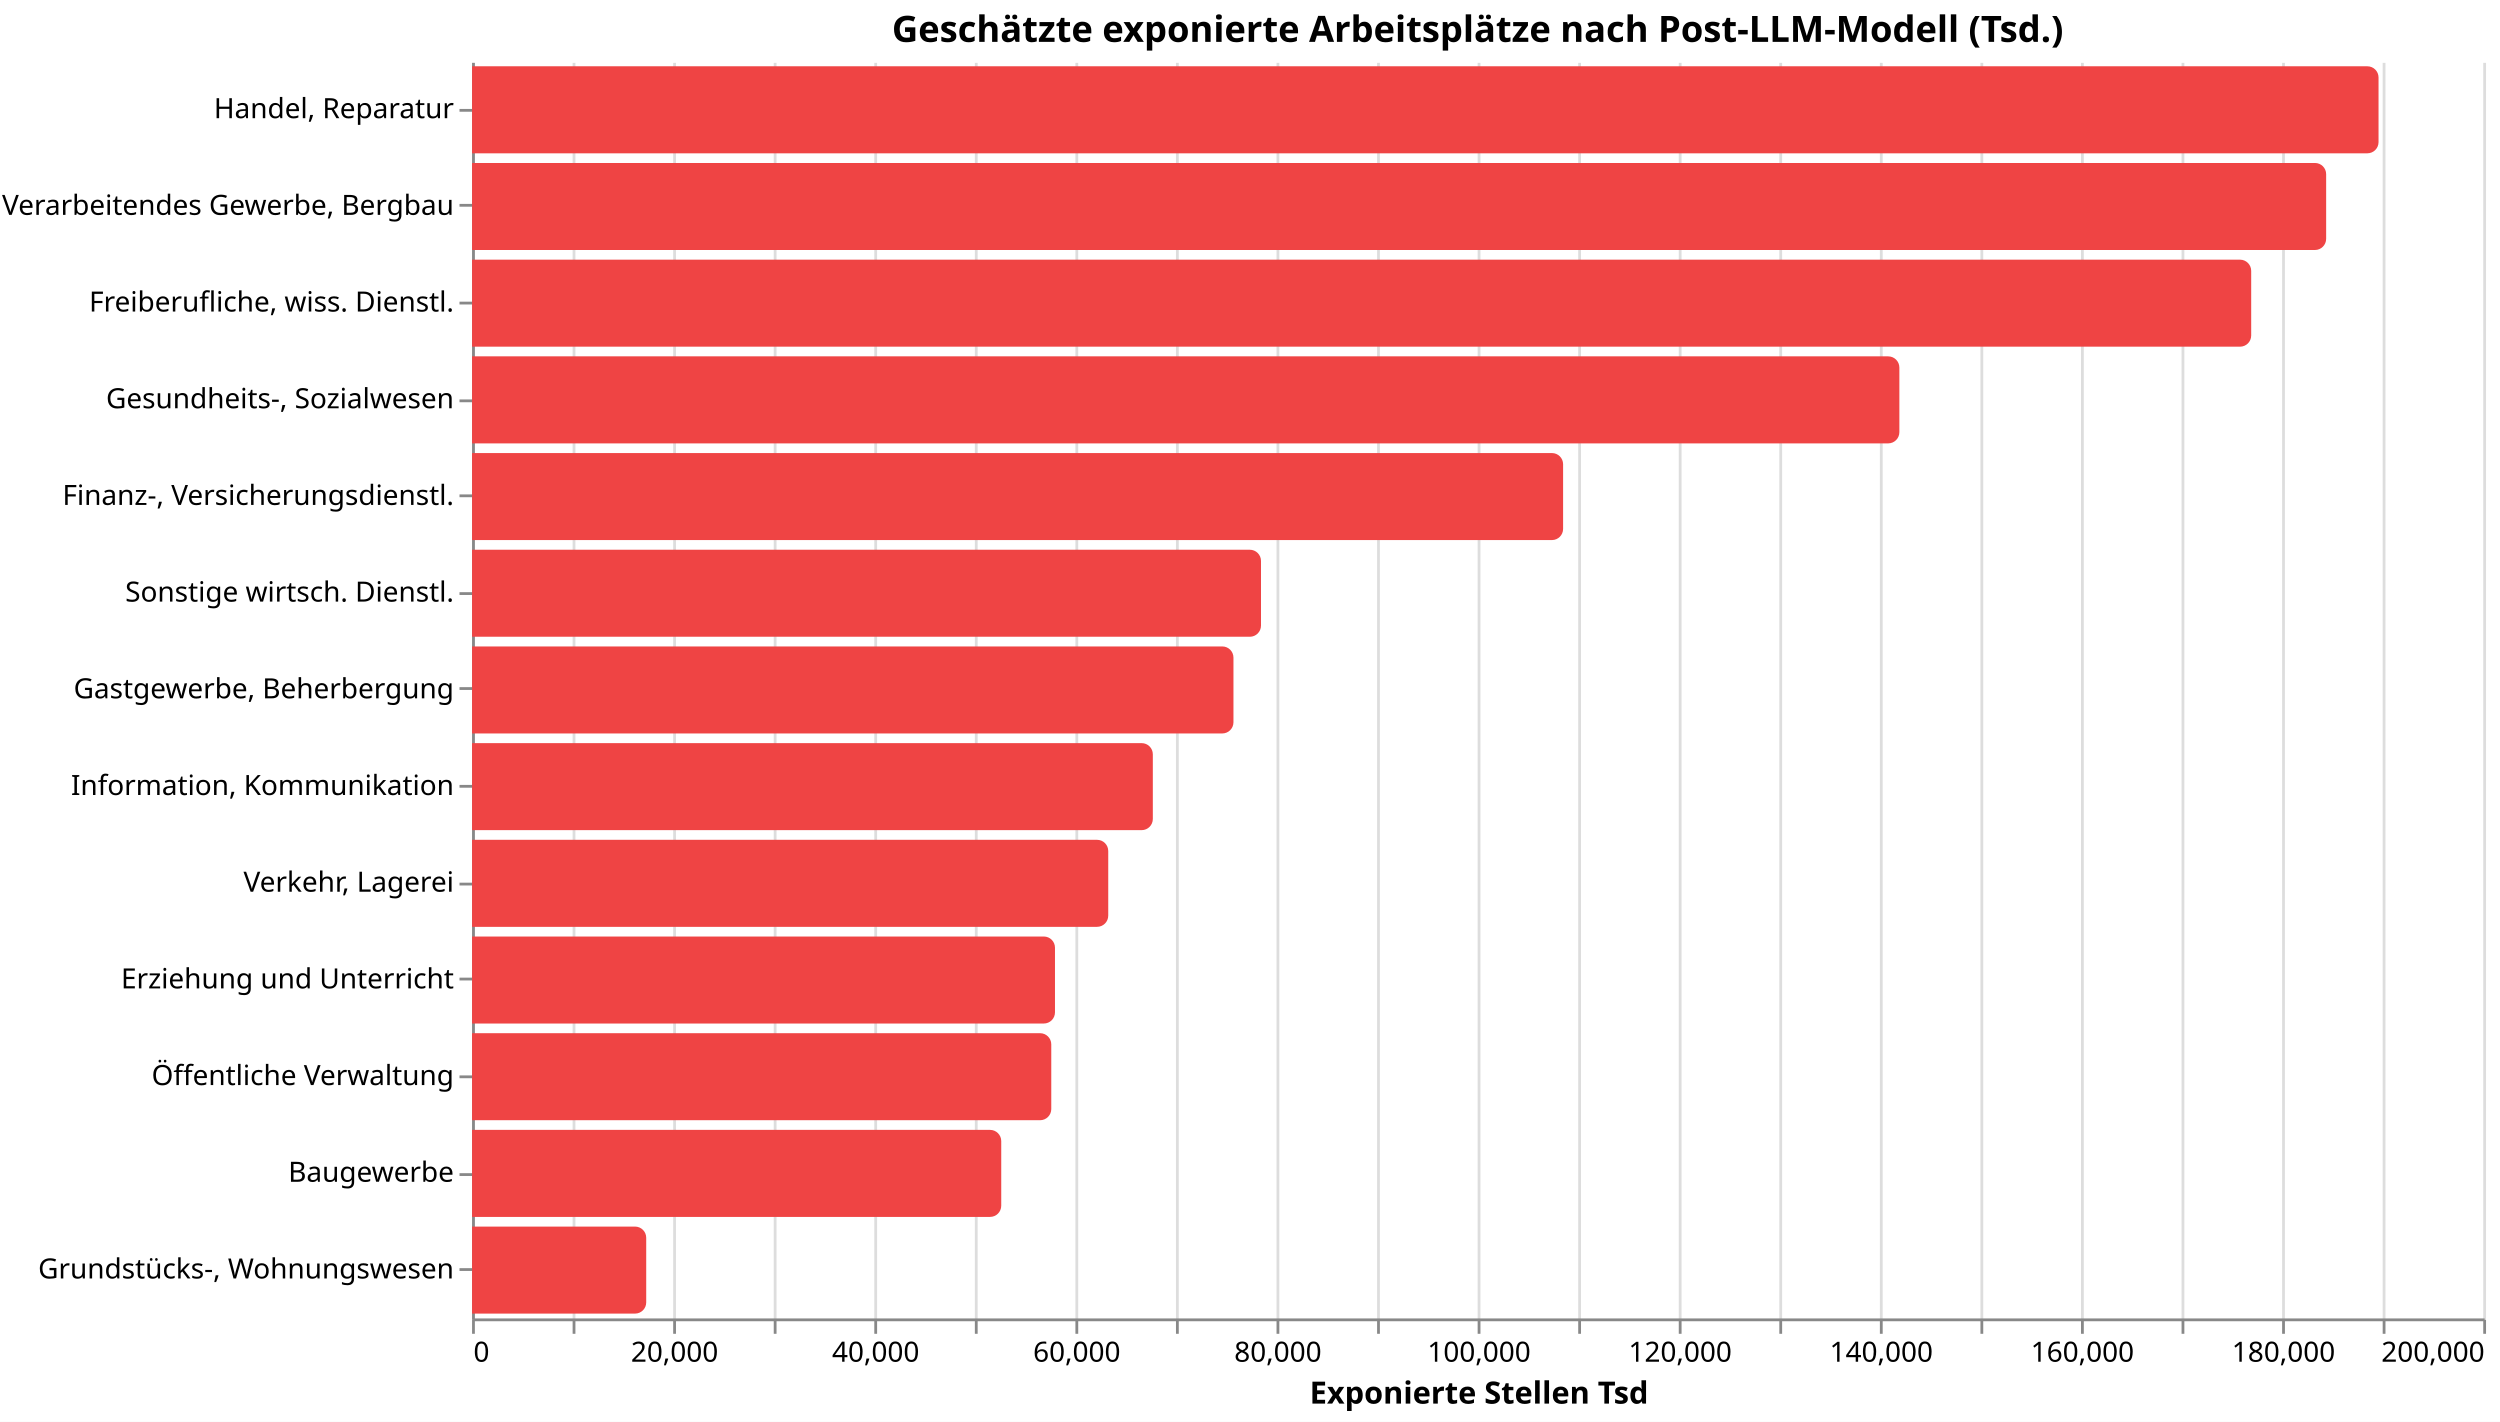
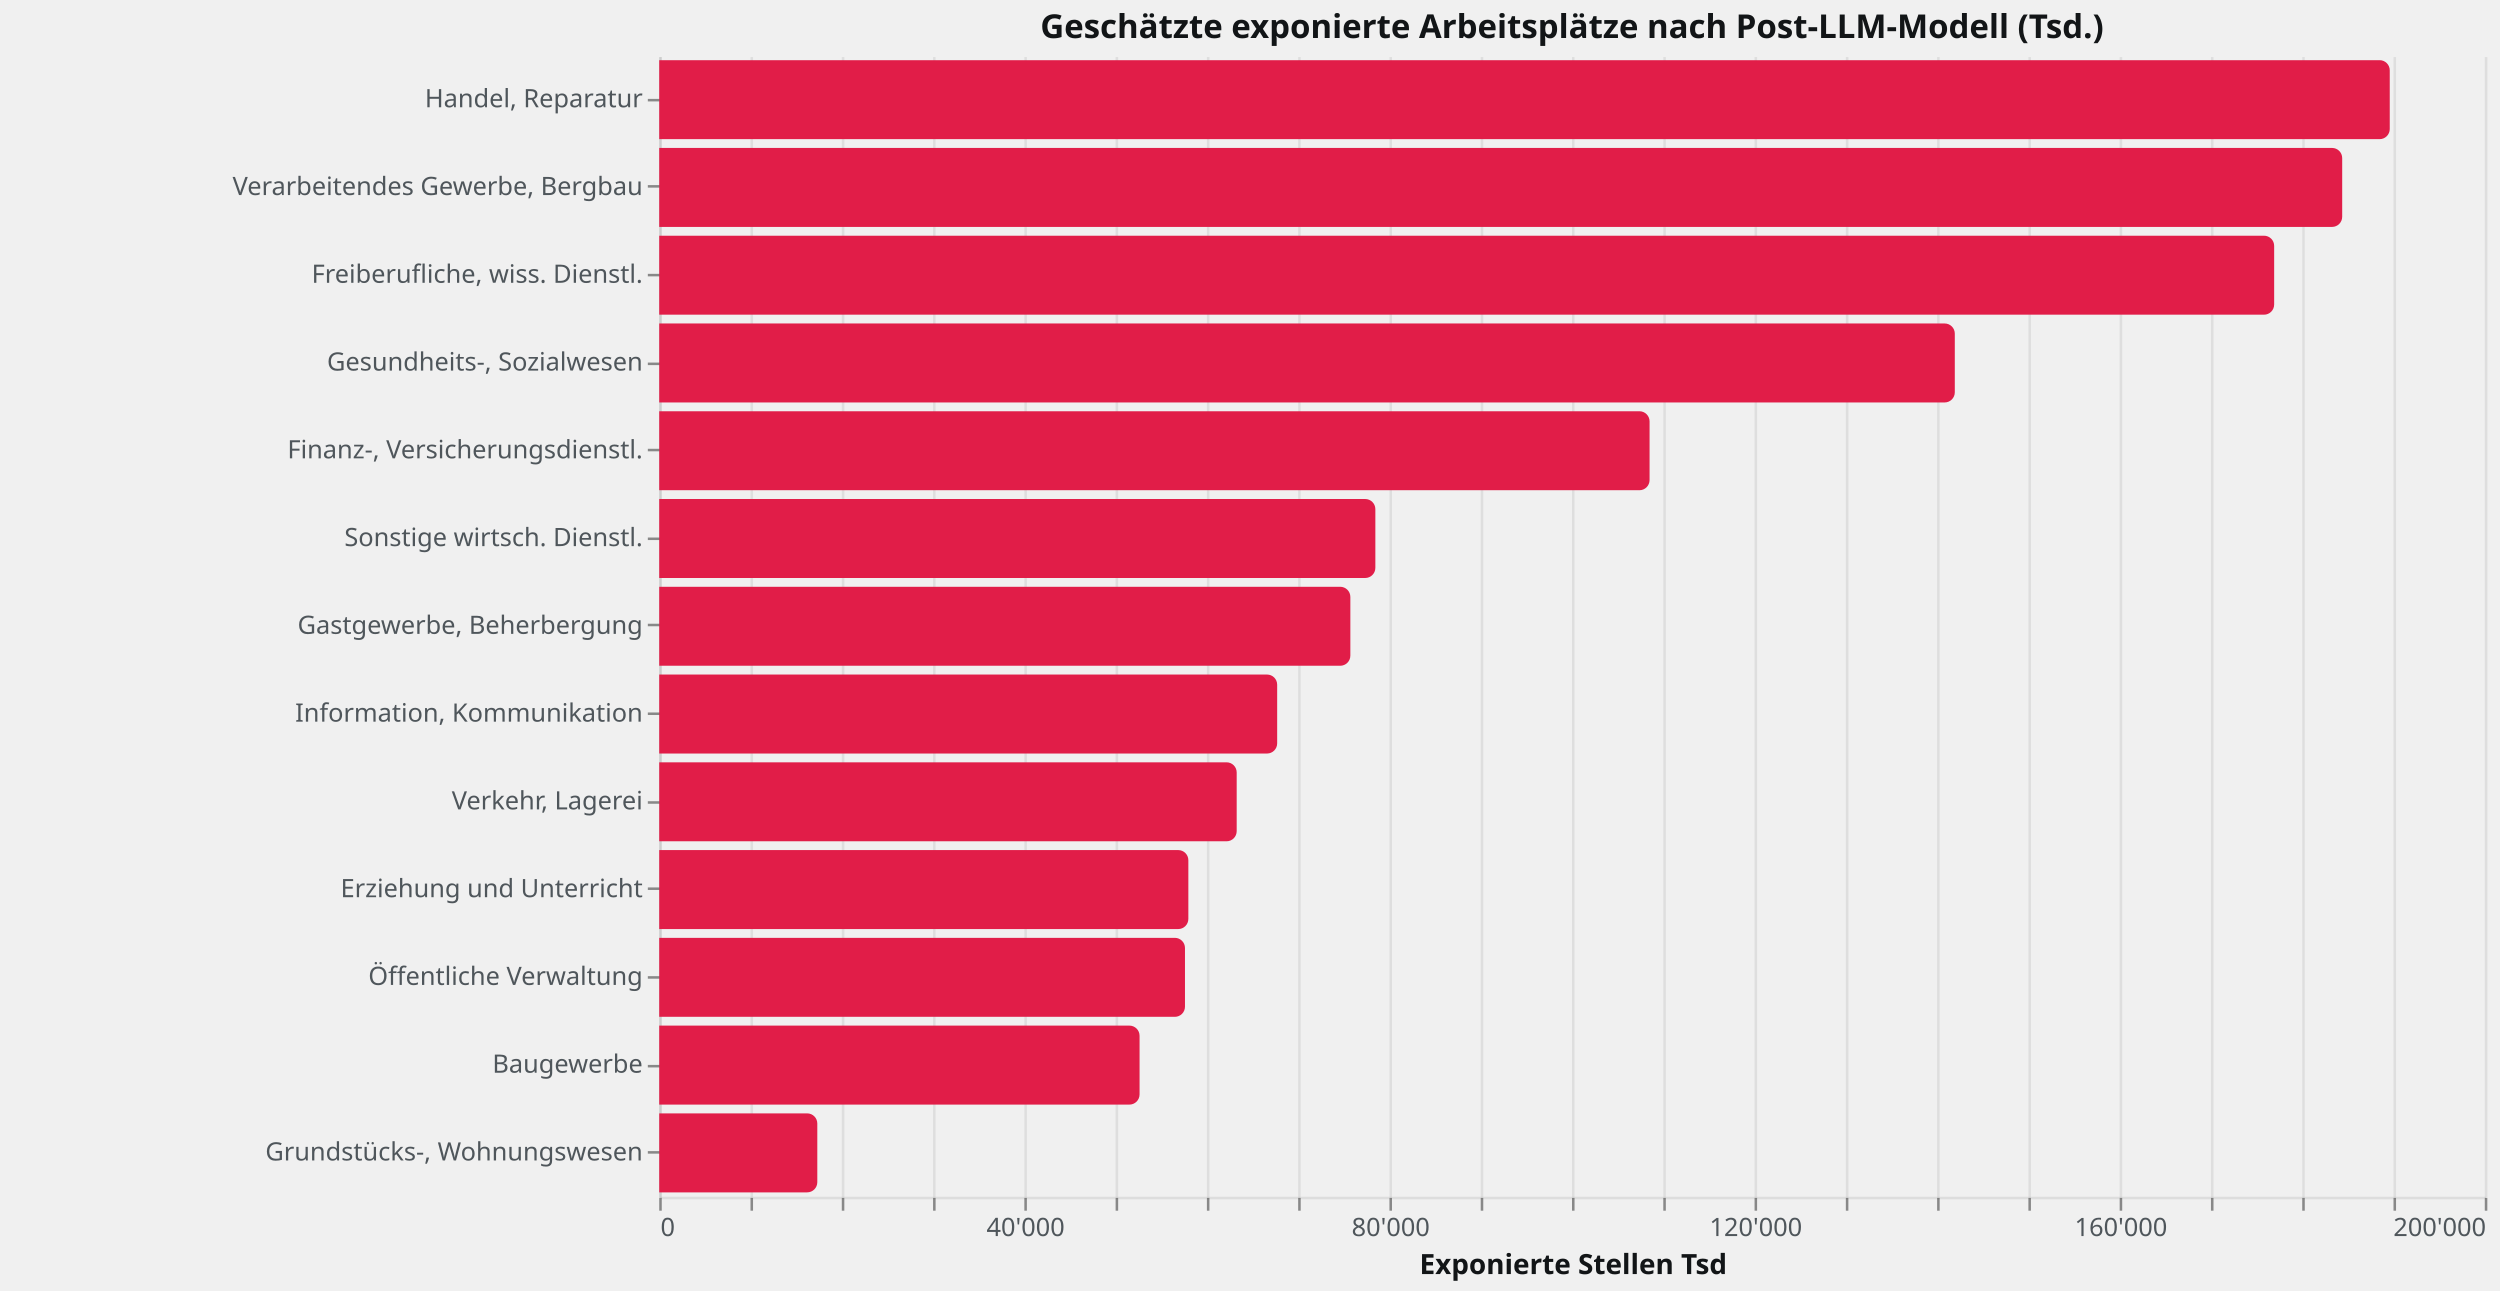
- <svg xmlns="http://www.w3.org/2000/svg" version="1.1" class="marks" width="895" height="509" viewBox="0 0 895 509">
-   <rect width="895" height="509" fill="white" />
-   <g fill="none" stroke-miterlimit="10" transform="translate(169,22)">
+ <svg xmlns="http://www.w3.org/2000/svg" version="1.1" class="marks" width="986" height="509" viewBox="0 0 986 509">
+   <g fill="none" stroke-miterlimit="10" transform="translate(260,22)">
    <g class="mark-group role-frame root" role="graphics-object" aria-roledescription="group mark container">
      <g transform="translate(0,0)">
        <path class="background" aria-hidden="true" d="M0.5,0.5h720v450h-720Z" />
        <g>
          <g class="mark-group role-axis" aria-hidden="true">
            <g transform="translate(0.5,450.5)">
              <path class="background" aria-hidden="true" d="M0,0h0v0h0Z" pointer-events="none" />
              <g>
                <g class="mark-rule role-axis-grid" pointer-events="none">
-                   <line transform="translate(0,0)" x2="0" y2="-450" stroke="#ddd" stroke-width="1" opacity="1" />
-                   <line transform="translate(36,0)" x2="0" y2="-450" stroke="#ddd" stroke-width="1" opacity="1" />
-                   <line transform="translate(72,0)" x2="0" y2="-450" stroke="#ddd" stroke-width="1" opacity="1" />
-                   <line transform="translate(108,0)" x2="0" y2="-450" stroke="#ddd" stroke-width="1" opacity="1" />
-                   <line transform="translate(144,0)" x2="0" y2="-450" stroke="#ddd" stroke-width="1" opacity="1" />
-                   <line transform="translate(180,0)" x2="0" y2="-450" stroke="#ddd" stroke-width="1" opacity="1" />
-                   <line transform="translate(216,0)" x2="0" y2="-450" stroke="#ddd" stroke-width="1" opacity="1" />
-                   <line transform="translate(252,0)" x2="0" y2="-450" stroke="#ddd" stroke-width="1" opacity="1" />
-                   <line transform="translate(288,0)" x2="0" y2="-450" stroke="#ddd" stroke-width="1" opacity="1" />
-                   <line transform="translate(324,0)" x2="0" y2="-450" stroke="#ddd" stroke-width="1" opacity="1" />
-                   <line transform="translate(360,0)" x2="0" y2="-450" stroke="#ddd" stroke-width="1" opacity="1" />
-                   <line transform="translate(396,0)" x2="0" y2="-450" stroke="#ddd" stroke-width="1" opacity="1" />
-                   <line transform="translate(432,0)" x2="0" y2="-450" stroke="#ddd" stroke-width="1" opacity="1" />
-                   <line transform="translate(468,0)" x2="0" y2="-450" stroke="#ddd" stroke-width="1" opacity="1" />
-                   <line transform="translate(504,0)" x2="0" y2="-450" stroke="#ddd" stroke-width="1" opacity="1" />
-                   <line transform="translate(540,0)" x2="0" y2="-450" stroke="#ddd" stroke-width="1" opacity="1" />
-                   <line transform="translate(576,0)" x2="0" y2="-450" stroke="#ddd" stroke-width="1" opacity="1" />
-                   <line transform="translate(612,0)" x2="0" y2="-450" stroke="#ddd" stroke-width="1" opacity="1" />
-                   <line transform="translate(648,0)" x2="0" y2="-450" stroke="#ddd" stroke-width="1" opacity="1" />
-                   <line transform="translate(684,0)" x2="0" y2="-450" stroke="#ddd" stroke-width="1" opacity="1" />
-                   <line transform="translate(720,0)" x2="0" y2="-450" stroke="#ddd" stroke-width="1" opacity="1" />
+                   <line transform="translate(0,0)" x2="0" y2="-450" stroke="rgba(18,21,23,0.08)" stroke-width="1" opacity="1" />
+                   <line transform="translate(36,0)" x2="0" y2="-450" stroke="rgba(18,21,23,0.08)" stroke-width="1" opacity="1" />
+                   <line transform="translate(72,0)" x2="0" y2="-450" stroke="rgba(18,21,23,0.08)" stroke-width="1" opacity="1" />
+                   <line transform="translate(108,0)" x2="0" y2="-450" stroke="rgba(18,21,23,0.08)" stroke-width="1" opacity="1" />
+                   <line transform="translate(144,0)" x2="0" y2="-450" stroke="rgba(18,21,23,0.08)" stroke-width="1" opacity="1" />
+                   <line transform="translate(180,0)" x2="0" y2="-450" stroke="rgba(18,21,23,0.08)" stroke-width="1" opacity="1" />
+                   <line transform="translate(216,0)" x2="0" y2="-450" stroke="rgba(18,21,23,0.08)" stroke-width="1" opacity="1" />
+                   <line transform="translate(252,0)" x2="0" y2="-450" stroke="rgba(18,21,23,0.08)" stroke-width="1" opacity="1" />
+                   <line transform="translate(288,0)" x2="0" y2="-450" stroke="rgba(18,21,23,0.08)" stroke-width="1" opacity="1" />
+                   <line transform="translate(324,0)" x2="0" y2="-450" stroke="rgba(18,21,23,0.08)" stroke-width="1" opacity="1" />
+                   <line transform="translate(360,0)" x2="0" y2="-450" stroke="rgba(18,21,23,0.08)" stroke-width="1" opacity="1" />
+                   <line transform="translate(396,0)" x2="0" y2="-450" stroke="rgba(18,21,23,0.08)" stroke-width="1" opacity="1" />
+                   <line transform="translate(432,0)" x2="0" y2="-450" stroke="rgba(18,21,23,0.08)" stroke-width="1" opacity="1" />
+                   <line transform="translate(468,0)" x2="0" y2="-450" stroke="rgba(18,21,23,0.08)" stroke-width="1" opacity="1" />
+                   <line transform="translate(504,0)" x2="0" y2="-450" stroke="rgba(18,21,23,0.08)" stroke-width="1" opacity="1" />
+                   <line transform="translate(540,0)" x2="0" y2="-450" stroke="rgba(18,21,23,0.08)" stroke-width="1" opacity="1" />
+                   <line transform="translate(576,0)" x2="0" y2="-450" stroke="rgba(18,21,23,0.08)" stroke-width="1" opacity="1" />
+                   <line transform="translate(612,0)" x2="0" y2="-450" stroke="rgba(18,21,23,0.08)" stroke-width="1" opacity="1" />
+                   <line transform="translate(648,0)" x2="0" y2="-450" stroke="rgba(18,21,23,0.08)" stroke-width="1" opacity="1" />
+                   <line transform="translate(684,0)" x2="0" y2="-450" stroke="rgba(18,21,23,0.08)" stroke-width="1" opacity="1" />
+                   <line transform="translate(720,0)" x2="0" y2="-450" stroke="rgba(18,21,23,0.08)" stroke-width="1" opacity="1" />
                </g>
              </g>
              <path class="foreground" aria-hidden="true" d="" pointer-events="none" display="none" />
            </g>
          </g>
-           <g class="mark-group role-axis" role="graphics-symbol" aria-roledescription="axis" aria-label="X-axis titled 'Exponierte Stellen Tsd' for a linear scale with values from 0 to 200,000">
+           <g class="mark-group role-axis" role="graphics-symbol" aria-roledescription="axis" aria-label="X-axis titled 'Exponierte Stellen Tsd' for a linear scale with values from 0 to 200'000">
            <g transform="translate(0.5,450.5)">
              <path class="background" aria-hidden="true" d="M0,0h0v0h0Z" pointer-events="none" />
              <g>
                <g class="mark-rule role-axis-tick" pointer-events="none">
                  <line transform="translate(0,0)" x2="0" y2="5" stroke="#888" stroke-width="1" opacity="1" />
                  <line transform="translate(36,0)" x2="0" y2="5" stroke="#888" stroke-width="1" opacity="1" />
                  <line transform="translate(72,0)" x2="0" y2="5" stroke="#888" stroke-width="1" opacity="1" />
                  <line transform="translate(108,0)" x2="0" y2="5" stroke="#888" stroke-width="1" opacity="1" />
                  <line transform="translate(144,0)" x2="0" y2="5" stroke="#888" stroke-width="1" opacity="1" />
                  <line transform="translate(180,0)" x2="0" y2="5" stroke="#888" stroke-width="1" opacity="1" />
                  <line transform="translate(216,0)" x2="0" y2="5" stroke="#888" stroke-width="1" opacity="1" />
                  <line transform="translate(252,0)" x2="0" y2="5" stroke="#888" stroke-width="1" opacity="1" />
                  <line transform="translate(288,0)" x2="0" y2="5" stroke="#888" stroke-width="1" opacity="1" />
                  <line transform="translate(324,0)" x2="0" y2="5" stroke="#888" stroke-width="1" opacity="1" />
                  <line transform="translate(360,0)" x2="0" y2="5" stroke="#888" stroke-width="1" opacity="1" />
                  <line transform="translate(396,0)" x2="0" y2="5" stroke="#888" stroke-width="1" opacity="1" />
                  <line transform="translate(432,0)" x2="0" y2="5" stroke="#888" stroke-width="1" opacity="1" />
                  <line transform="translate(468,0)" x2="0" y2="5" stroke="#888" stroke-width="1" opacity="1" />
                  <line transform="translate(504,0)" x2="0" y2="5" stroke="#888" stroke-width="1" opacity="1" />
                  <line transform="translate(540,0)" x2="0" y2="5" stroke="#888" stroke-width="1" opacity="1" />
                  <line transform="translate(576,0)" x2="0" y2="5" stroke="#888" stroke-width="1" opacity="1" />
                  <line transform="translate(612,0)" x2="0" y2="5" stroke="#888" stroke-width="1" opacity="1" />
                  <line transform="translate(648,0)" x2="0" y2="5" stroke="#888" stroke-width="1" opacity="1" />
                  <line transform="translate(684,0)" x2="0" y2="5" stroke="#888" stroke-width="1" opacity="1" />
                  <line transform="translate(720,0)" x2="0" y2="5" stroke="#888" stroke-width="1" opacity="1" />
                </g>
                <g class="mark-text role-axis-label" pointer-events="none">
-                   <text text-anchor="start" transform="translate(0,15)" font-family="Switzer, system-ui, sans-serif" font-size="10px" fill="#000" opacity="1">0</text>
-                   <text text-anchor="middle" transform="translate(36,15)" font-family="Switzer, system-ui, sans-serif" font-size="10px" fill="#000" opacity="0">10,000</text>
-                   <text text-anchor="middle" transform="translate(72,15)" font-family="Switzer, system-ui, sans-serif" font-size="10px" fill="#000" opacity="1">20,000</text>
-                   <text text-anchor="middle" transform="translate(108,15)" font-family="Switzer, system-ui, sans-serif" font-size="10px" fill="#000" opacity="0">30,000</text>
-                   <text text-anchor="middle" transform="translate(144,15)" font-family="Switzer, system-ui, sans-serif" font-size="10px" fill="#000" opacity="1">40,000</text>
-                   <text text-anchor="middle" transform="translate(180,15)" font-family="Switzer, system-ui, sans-serif" font-size="10px" fill="#000" opacity="0">50,000</text>
-                   <text text-anchor="middle" transform="translate(216,15)" font-family="Switzer, system-ui, sans-serif" font-size="10px" fill="#000" opacity="1">60,000</text>
-                   <text text-anchor="middle" transform="translate(252,15)" font-family="Switzer, system-ui, sans-serif" font-size="10px" fill="#000" opacity="0">70,000</text>
-                   <text text-anchor="middle" transform="translate(288,15)" font-family="Switzer, system-ui, sans-serif" font-size="10px" fill="#000" opacity="1">80,000</text>
-                   <text text-anchor="middle" transform="translate(324,15)" font-family="Switzer, system-ui, sans-serif" font-size="10px" fill="#000" opacity="0">90,000</text>
-                   <text text-anchor="middle" transform="translate(360,15)" font-family="Switzer, system-ui, sans-serif" font-size="10px" fill="#000" opacity="1">100,000</text>
-                   <text text-anchor="middle" transform="translate(396,15)" font-family="Switzer, system-ui, sans-serif" font-size="10px" fill="#000" opacity="0">110,000</text>
-                   <text text-anchor="middle" transform="translate(432,15)" font-family="Switzer, system-ui, sans-serif" font-size="10px" fill="#000" opacity="1">120,000</text>
-                   <text text-anchor="middle" transform="translate(468,15)" font-family="Switzer, system-ui, sans-serif" font-size="10px" fill="#000" opacity="0">130,000</text>
-                   <text text-anchor="middle" transform="translate(504,15)" font-family="Switzer, system-ui, sans-serif" font-size="10px" fill="#000" opacity="1">140,000</text>
-                   <text text-anchor="middle" transform="translate(540,15)" font-family="Switzer, system-ui, sans-serif" font-size="10px" fill="#000" opacity="0">150,000</text>
-                   <text text-anchor="middle" transform="translate(576,15)" font-family="Switzer, system-ui, sans-serif" font-size="10px" fill="#000" opacity="1">160,000</text>
-                   <text text-anchor="middle" transform="translate(612,15)" font-family="Switzer, system-ui, sans-serif" font-size="10px" fill="#000" opacity="0">170,000</text>
-                   <text text-anchor="middle" transform="translate(648,15)" font-family="Switzer, system-ui, sans-serif" font-size="10px" fill="#000" opacity="1">180,000</text>
-                   <text text-anchor="middle" transform="translate(684,15)" font-family="Switzer, system-ui, sans-serif" font-size="10px" fill="#000" opacity="0">190,000</text>
-                   <text text-anchor="end" transform="translate(720,15)" font-family="Switzer, system-ui, sans-serif" font-size="10px" fill="#000" opacity="1">200,000</text>
+                   <text text-anchor="start" transform="translate(0,15)" font-family="Switzer, system-ui, sans-serif" font-size="10px" fill="#4f565b" opacity="1">0</text>
+                   <text text-anchor="middle" transform="translate(36,15)" font-family="Switzer, system-ui, sans-serif" font-size="10px" fill="#4f565b" opacity="0">10'000</text>
+                   <text text-anchor="middle" transform="translate(72,15)" font-family="Switzer, system-ui, sans-serif" font-size="10px" fill="#4f565b" opacity="0">20'000</text>
+                   <text text-anchor="middle" transform="translate(108,15)" font-family="Switzer, system-ui, sans-serif" font-size="10px" fill="#4f565b" opacity="0">30'000</text>
+                   <text text-anchor="middle" transform="translate(144,15)" font-family="Switzer, system-ui, sans-serif" font-size="10px" fill="#4f565b" opacity="1">40'000</text>
+                   <text text-anchor="middle" transform="translate(180,15)" font-family="Switzer, system-ui, sans-serif" font-size="10px" fill="#4f565b" opacity="0">50'000</text>
+                   <text text-anchor="middle" transform="translate(216,15)" font-family="Switzer, system-ui, sans-serif" font-size="10px" fill="#4f565b" opacity="0">60'000</text>
+                   <text text-anchor="middle" transform="translate(252,15)" font-family="Switzer, system-ui, sans-serif" font-size="10px" fill="#4f565b" opacity="0">70'000</text>
+                   <text text-anchor="middle" transform="translate(288,15)" font-family="Switzer, system-ui, sans-serif" font-size="10px" fill="#4f565b" opacity="1">80'000</text>
+                   <text text-anchor="middle" transform="translate(324,15)" font-family="Switzer, system-ui, sans-serif" font-size="10px" fill="#4f565b" opacity="0">90'000</text>
+                   <text text-anchor="middle" transform="translate(360,15)" font-family="Switzer, system-ui, sans-serif" font-size="10px" fill="#4f565b" opacity="0">100'000</text>
+                   <text text-anchor="middle" transform="translate(396,15)" font-family="Switzer, system-ui, sans-serif" font-size="10px" fill="#4f565b" opacity="0">110'000</text>
+                   <text text-anchor="middle" transform="translate(432,15)" font-family="Switzer, system-ui, sans-serif" font-size="10px" fill="#4f565b" opacity="1">120'000</text>
+                   <text text-anchor="middle" transform="translate(468,15)" font-family="Switzer, system-ui, sans-serif" font-size="10px" fill="#4f565b" opacity="0">130'000</text>
+                   <text text-anchor="middle" transform="translate(504,15)" font-family="Switzer, system-ui, sans-serif" font-size="10px" fill="#4f565b" opacity="0">140'000</text>
+                   <text text-anchor="middle" transform="translate(540,15)" font-family="Switzer, system-ui, sans-serif" font-size="10px" fill="#4f565b" opacity="0">150'000</text>
+                   <text text-anchor="middle" transform="translate(576,15)" font-family="Switzer, system-ui, sans-serif" font-size="10px" fill="#4f565b" opacity="1">160'000</text>
+                   <text text-anchor="middle" transform="translate(612,15)" font-family="Switzer, system-ui, sans-serif" font-size="10px" fill="#4f565b" opacity="0">170'000</text>
+                   <text text-anchor="middle" transform="translate(648,15)" font-family="Switzer, system-ui, sans-serif" font-size="10px" fill="#4f565b" opacity="0">180'000</text>
+                   <text text-anchor="middle" transform="translate(684,15)" font-family="Switzer, system-ui, sans-serif" font-size="10px" fill="#4f565b" opacity="0">190'000</text>
+                   <text text-anchor="end" transform="translate(720,15)" font-family="Switzer, system-ui, sans-serif" font-size="10px" fill="#4f565b" opacity="1">200'000</text>
                </g>
                <g class="mark-rule role-axis-domain" pointer-events="none">
-                   <line transform="translate(0,0)" x2="720" y2="0" stroke="#888" stroke-width="1" opacity="1" />
+                   <line transform="translate(0,0)" x2="720" y2="0" stroke="rgba(0,0,0,0.08)" stroke-width="1" opacity="1" />
                </g>
                <g class="mark-text role-axis-title" pointer-events="none">
-                   <text text-anchor="middle" transform="translate(360,30)" font-family="Switzer, system-ui, sans-serif" font-size="11px" font-weight="bold" fill="#000" opacity="1">Exponierte Stellen Tsd</text>
+                   <text text-anchor="middle" transform="translate(360,30)" font-family="Switzer, system-ui, sans-serif" font-size="11px" font-weight="bold" fill="#121517" opacity="1">Exponierte Stellen Tsd</text>
                </g>
              </g>
              <path class="foreground" aria-hidden="true" d="" pointer-events="none" display="none" />
            </g>
          </g>
          <g class="mark-group role-axis" role="graphics-symbol" aria-roledescription="axis" aria-label="Y-axis for a discrete scale with 13 values: Handel, Reparatur, Verarbeitendes Gewerbe, Bergbau, Freiberufliche, wiss. Dienstl., Gesundheits-, Sozialwesen, Finanz-, Versicherungsdienstl., ending with Grundstücks-, Wohnungswesen">
            <g transform="translate(0.5,0.5)">
              <path class="background" aria-hidden="true" d="M0,0h0v0h0Z" pointer-events="none" />
              <g>
                <g class="mark-rule role-axis-tick" pointer-events="none">
                  <line transform="translate(0,17)" x2="-5" y2="0" stroke="#888" stroke-width="1" opacity="1" />
                  <line transform="translate(0,51)" x2="-5" y2="0" stroke="#888" stroke-width="1" opacity="1" />
                  <line transform="translate(0,86)" x2="-5" y2="0" stroke="#888" stroke-width="1" opacity="1" />
                  <line transform="translate(0,121)" x2="-5" y2="0" stroke="#888" stroke-width="1" opacity="1" />
                  <line transform="translate(0,155)" x2="-5" y2="0" stroke="#888" stroke-width="1" opacity="1" />
                  <line transform="translate(0,190)" x2="-5" y2="0" stroke="#888" stroke-width="1" opacity="1" />
                  <line transform="translate(0,224)" x2="-5" y2="0" stroke="#888" stroke-width="1" opacity="1" />
                  <line transform="translate(0,259)" x2="-5" y2="0" stroke="#888" stroke-width="1" opacity="1" />
                  <line transform="translate(0,294)" x2="-5" y2="0" stroke="#888" stroke-width="1" opacity="1" />
                  <line transform="translate(0,328)" x2="-5" y2="0" stroke="#888" stroke-width="1" opacity="1" />
                  <line transform="translate(0,363)" x2="-5" y2="0" stroke="#888" stroke-width="1" opacity="1" />
                  <line transform="translate(0,398)" x2="-5" y2="0" stroke="#888" stroke-width="1" opacity="1" />
                  <line transform="translate(0,432)" x2="-5" y2="0" stroke="#888" stroke-width="1" opacity="1" />
                </g>
                <g class="mark-text role-axis-label" pointer-events="none">
-                   <text text-anchor="end" transform="translate(-7,19.80769)" font-family="Switzer, system-ui, sans-serif" font-size="10px" fill="#000" opacity="1">Handel, Reparatur</text>
-                   <text text-anchor="end" transform="translate(-7,54.42308)" font-family="Switzer, system-ui, sans-serif" font-size="10px" fill="#000" opacity="1">Verarbeitendes Gewerbe, Bergbau</text>
-                   <text text-anchor="end" transform="translate(-7,89.03846)" font-family="Switzer, system-ui, sans-serif" font-size="10px" fill="#000" opacity="1">Freiberufliche, wiss. Dienstl.</text>
-                   <text text-anchor="end" transform="translate(-7,123.6538)" font-family="Switzer, system-ui, sans-serif" font-size="10px" fill="#000" opacity="1">Gesundheits-, Sozialwesen</text>
-                   <text text-anchor="end" transform="translate(-7,158.2692)" font-family="Switzer, system-ui, sans-serif" font-size="10px" fill="#000" opacity="1">Finanz-, Versicherungsdienstl.</text>
-                   <text text-anchor="end" transform="translate(-7,192.8846)" font-family="Switzer, system-ui, sans-serif" font-size="10px" fill="#000" opacity="1">Sonstige wirtsch. Dienstl.</text>
-                   <text text-anchor="end" transform="translate(-7,227.5)" font-family="Switzer, system-ui, sans-serif" font-size="10px" fill="#000" opacity="1">Gastgewerbe, Beherbergung</text>
-                   <text text-anchor="end" transform="translate(-7,262.1154)" font-family="Switzer, system-ui, sans-serif" font-size="10px" fill="#000" opacity="1">Information, Kommunikation</text>
-                   <text text-anchor="end" transform="translate(-7,296.7308)" font-family="Switzer, system-ui, sans-serif" font-size="10px" fill="#000" opacity="1">Verkehr, Lagerei</text>
-                   <text text-anchor="end" transform="translate(-7,331.3462)" font-family="Switzer, system-ui, sans-serif" font-size="10px" fill="#000" opacity="1">Erziehung und Unterricht</text>
-                   <text text-anchor="end" transform="translate(-7,365.9615)" font-family="Switzer, system-ui, sans-serif" font-size="10px" fill="#000" opacity="1">Öffentliche Verwaltung</text>
-                   <text text-anchor="end" transform="translate(-7,400.5769)" font-family="Switzer, system-ui, sans-serif" font-size="10px" fill="#000" opacity="1">Baugewerbe</text>
-                   <text text-anchor="end" transform="translate(-7,435.1923)" font-family="Switzer, system-ui, sans-serif" font-size="10px" fill="#000" opacity="1">Grundstücks-, Wohnungswesen</text>
+                   <text text-anchor="end" transform="translate(-7,19.80769)" font-family="Switzer, system-ui, sans-serif" font-size="10px" fill="#4f565b" opacity="1">Handel, Reparatur</text>
+                   <text text-anchor="end" transform="translate(-7,54.42308)" font-family="Switzer, system-ui, sans-serif" font-size="10px" fill="#4f565b" opacity="1">Verarbeitendes Gewerbe, Bergbau</text>
+                   <text text-anchor="end" transform="translate(-7,89.03846)" font-family="Switzer, system-ui, sans-serif" font-size="10px" fill="#4f565b" opacity="1">Freiberufliche, wiss. Dienstl.</text>
+                   <text text-anchor="end" transform="translate(-7,123.6538)" font-family="Switzer, system-ui, sans-serif" font-size="10px" fill="#4f565b" opacity="1">Gesundheits-, Sozialwesen</text>
+                   <text text-anchor="end" transform="translate(-7,158.2692)" font-family="Switzer, system-ui, sans-serif" font-size="10px" fill="#4f565b" opacity="1">Finanz-, Versicherungsdienstl.</text>
+                   <text text-anchor="end" transform="translate(-7,192.8846)" font-family="Switzer, system-ui, sans-serif" font-size="10px" fill="#4f565b" opacity="1">Sonstige wirtsch. Dienstl.</text>
+                   <text text-anchor="end" transform="translate(-7,227.5)" font-family="Switzer, system-ui, sans-serif" font-size="10px" fill="#4f565b" opacity="1">Gastgewerbe, Beherbergung</text>
+                   <text text-anchor="end" transform="translate(-7,262.1154)" font-family="Switzer, system-ui, sans-serif" font-size="10px" fill="#4f565b" opacity="1">Information, Kommunikation</text>
+                   <text text-anchor="end" transform="translate(-7,296.7308)" font-family="Switzer, system-ui, sans-serif" font-size="10px" fill="#4f565b" opacity="1">Verkehr, Lagerei</text>
+                   <text text-anchor="end" transform="translate(-7,331.3462)" font-family="Switzer, system-ui, sans-serif" font-size="10px" fill="#4f565b" opacity="1">Erziehung und Unterricht</text>
+                   <text text-anchor="end" transform="translate(-7,365.9615)" font-family="Switzer, system-ui, sans-serif" font-size="10px" fill="#4f565b" opacity="1">Öffentliche Verwaltung</text>
+                   <text text-anchor="end" transform="translate(-7,400.5769)" font-family="Switzer, system-ui, sans-serif" font-size="10px" fill="#4f565b" opacity="1">Baugewerbe</text>
+                   <text text-anchor="end" transform="translate(-7,435.1923)" font-family="Switzer, system-ui, sans-serif" font-size="10px" fill="#4f565b" opacity="1">Grundstücks-, Wohnungswesen</text>
                </g>
                <g class="mark-rule role-axis-domain" pointer-events="none">
-                   <line transform="translate(0,0)" x2="0" y2="450" stroke="#888" stroke-width="1" opacity="1" />
+                   <line transform="translate(0,0)" x2="0" y2="450" stroke="rgba(0,0,0,0.08)" stroke-width="1" opacity="1" />
                </g>
              </g>
              <path class="foreground" aria-hidden="true" d="" pointer-events="none" display="none" />
            </g>
          </g>
          <g class="mark-group role-scope" role="graphics-object" aria-roledescription="group mark container">
            <g transform="translate(0,1.730769)">
              <path class="background" aria-hidden="true" d="M0,0L678.517,0C680.724,0,682.517,1.792,682.517,4L682.517,27.154C682.517,29.362,680.724,31.154,678.517,31.154L0,31.154C0,31.154,0,31.154,0,31.154L0,0C0,0,0,0,0,0Z" />
-               <g clip-path="url(#clip90)">
-                 <g class="mark-group role-scope" role="graphics-object" aria-roledescription="group mark container">
-                   <g transform="translate(0,0)">
-                     <path class="background" aria-hidden="true" d="M0,0h0v31.154h0Z" />
-                     <g>
-                       <g class="mark-rect role-mark marks" role="graphics-object" aria-roledescription="rect mark container">
-                         <path aria-label="Exponierte Stellen Tsd: 189588; Sektor: Handel, Reparatur" role="graphics-symbol" aria-roledescription="bar" d="M0,0h682.517v31.154h-682.517Z" fill="#ef4444" />
+               <g clip-path="url(#clip38)">
+                 <g class="mark-group role-scope" role="graphics-object" aria-roledescription="group mark container">
+                   <g transform="translate(0,0)">
+                     <path class="background" aria-hidden="true" d="M0,0h0v31.154h0Z" />
+                     <g>
+                       <g class="mark-rect role-mark marks" role="graphics-object" aria-roledescription="rect mark container">
+                         <path aria-label="Exponierte Stellen Tsd: 189588; Sektor: Handel, Reparatur" role="graphics-symbol" aria-roledescription="bar" d="M0,0h682.517v31.154h-682.517Z" fill="#e11d48" />
                      </g>
                    </g>
                    <path class="foreground" aria-hidden="true" d="" display="none" />
                  </g>
                </g>
              </g>
              <path class="foreground" aria-hidden="true" d="" display="none" />
            </g>
            <g transform="translate(0,36.34615)">
              <path class="background" aria-hidden="true" d="M0,0L659.761,0C661.968,0,663.761,1.792,663.761,4L663.761,27.154C663.761,29.362,661.968,31.154,659.761,31.154L0,31.154C0,31.154,0,31.154,0,31.154L0,0C0,0,0,0,0,0Z" />
-               <g clip-path="url(#clip91)">
-                 <g class="mark-group role-scope" role="graphics-object" aria-roledescription="group mark container">
-                   <g transform="translate(0,0)">
-                     <path class="background" aria-hidden="true" d="M0,0h0v31.154h0Z" />
-                     <g>
-                       <g class="mark-rect role-mark marks" role="graphics-object" aria-roledescription="rect mark container">
-                         <path aria-label="Exponierte Stellen Tsd: 184378; Sektor: Verarbeitendes Gewerbe, Bergbau" role="graphics-symbol" aria-roledescription="bar" d="M0,0h663.761v31.154h-663.761Z" fill="#ef4444" />
+               <g clip-path="url(#clip39)">
+                 <g class="mark-group role-scope" role="graphics-object" aria-roledescription="group mark container">
+                   <g transform="translate(0,0)">
+                     <path class="background" aria-hidden="true" d="M0,0h0v31.154h0Z" />
+                     <g>
+                       <g class="mark-rect role-mark marks" role="graphics-object" aria-roledescription="rect mark container">
+                         <path aria-label="Exponierte Stellen Tsd: 184378; Sektor: Verarbeitendes Gewerbe, Bergbau" role="graphics-symbol" aria-roledescription="bar" d="M0,0h663.761v31.154h-663.761Z" fill="#e11d48" />
                      </g>
                    </g>
                    <path class="foreground" aria-hidden="true" d="" display="none" />
                  </g>
                </g>
              </g>
              <path class="foreground" aria-hidden="true" d="" display="none" />
            </g>
            <g transform="translate(0,70.96154)">
              <path class="background" aria-hidden="true" d="M0,0L632.926,0C635.134,0,636.926,1.792,636.926,4L636.926,27.154C636.926,29.362,635.134,31.154,632.926,31.154L0,31.154C0,31.154,0,31.154,0,31.154L0,0C0,0,0,0,0,0Z" />
-               <g clip-path="url(#clip92)">
-                 <g class="mark-group role-scope" role="graphics-object" aria-roledescription="group mark container">
-                   <g transform="translate(0,0)">
-                     <path class="background" aria-hidden="true" d="M0,0h0v31.154h0Z" />
-                     <g>
-                       <g class="mark-rect role-mark marks" role="graphics-object" aria-roledescription="rect mark container">
-                         <path aria-label="Exponierte Stellen Tsd: 176924; Sektor: Freiberufliche, wiss. Dienstl." role="graphics-symbol" aria-roledescription="bar" d="M0,0h636.926v31.154h-636.926Z" fill="#ef4444" />
+               <g clip-path="url(#clip40)">
+                 <g class="mark-group role-scope" role="graphics-object" aria-roledescription="group mark container">
+                   <g transform="translate(0,0)">
+                     <path class="background" aria-hidden="true" d="M0,0h0v31.154h0Z" />
+                     <g>
+                       <g class="mark-rect role-mark marks" role="graphics-object" aria-roledescription="rect mark container">
+                         <path aria-label="Exponierte Stellen Tsd: 176924; Sektor: Freiberufliche, wiss. Dienstl." role="graphics-symbol" aria-roledescription="bar" d="M0,0h636.926v31.154h-636.926Z" fill="#e11d48" />
                      </g>
                    </g>
                    <path class="foreground" aria-hidden="true" d="" display="none" />
                  </g>
                </g>
              </g>
              <path class="foreground" aria-hidden="true" d="" display="none" />
            </g>
            <g transform="translate(0,105.5769)">
              <path class="background" aria-hidden="true" d="M0,0L506.973,0C509.181,0,510.973,1.792,510.973,4L510.973,27.154C510.973,29.362,509.181,31.154,506.973,31.154L0,31.154C0,31.154,0,31.154,0,31.154L0,0C0,0,0,0,0,0Z" />
-               <g clip-path="url(#clip93)">
-                 <g class="mark-group role-scope" role="graphics-object" aria-roledescription="group mark container">
-                   <g transform="translate(0,0)">
-                     <path class="background" aria-hidden="true" d="M0,0h0v31.154h0Z" />
-                     <g>
-                       <g class="mark-rect role-mark marks" role="graphics-object" aria-roledescription="rect mark container">
-                         <path aria-label="Exponierte Stellen Tsd: 141937; Sektor: Gesundheits-, Sozialwesen" role="graphics-symbol" aria-roledescription="bar" d="M0,0h510.973v31.154h-510.973Z" fill="#ef4444" />
+               <g clip-path="url(#clip41)">
+                 <g class="mark-group role-scope" role="graphics-object" aria-roledescription="group mark container">
+                   <g transform="translate(0,0)">
+                     <path class="background" aria-hidden="true" d="M0,0h0v31.154h0Z" />
+                     <g>
+                       <g class="mark-rect role-mark marks" role="graphics-object" aria-roledescription="rect mark container">
+                         <path aria-label="Exponierte Stellen Tsd: 141937; Sektor: Gesundheits-, Sozialwesen" role="graphics-symbol" aria-roledescription="bar" d="M0,0h510.973v31.154h-510.973Z" fill="#e11d48" />
                      </g>
                    </g>
                    <path class="foreground" aria-hidden="true" d="" display="none" />
                  </g>
                </g>
              </g>
              <path class="foreground" aria-hidden="true" d="" display="none" />
            </g>
            <g transform="translate(0,140.1923)">
              <path class="background" aria-hidden="true" d="M0,0L386.589,0C388.797,0,390.589,1.792,390.589,4L390.589,27.154C390.589,29.362,388.797,31.154,386.589,31.154L0,31.154C0,31.154,0,31.154,0,31.154L0,0C0,0,0,0,0,0Z" />
-               <g clip-path="url(#clip94)">
-                 <g class="mark-group role-scope" role="graphics-object" aria-roledescription="group mark container">
-                   <g transform="translate(0,0)">
-                     <path class="background" aria-hidden="true" d="M0,0h0v31.154h0Z" />
-                     <g>
-                       <g class="mark-rect role-mark marks" role="graphics-object" aria-roledescription="rect mark container">
-                         <path aria-label="Exponierte Stellen Tsd: 108497; Sektor: Finanz-, Versicherungsdienstl." role="graphics-symbol" aria-roledescription="bar" d="M0,0h390.589v31.154h-390.589Z" fill="#ef4444" />
+               <g clip-path="url(#clip42)">
+                 <g class="mark-group role-scope" role="graphics-object" aria-roledescription="group mark container">
+                   <g transform="translate(0,0)">
+                     <path class="background" aria-hidden="true" d="M0,0h0v31.154h0Z" />
+                     <g>
+                       <g class="mark-rect role-mark marks" role="graphics-object" aria-roledescription="rect mark container">
+                         <path aria-label="Exponierte Stellen Tsd: 108497; Sektor: Finanz-, Versicherungsdienstl." role="graphics-symbol" aria-roledescription="bar" d="M0,0h390.589v31.154h-390.589Z" fill="#e11d48" />
                      </g>
                    </g>
                    <path class="foreground" aria-hidden="true" d="" display="none" />
                  </g>
                </g>
              </g>
              <path class="foreground" aria-hidden="true" d="" display="none" />
            </g>
            <g transform="translate(0,174.8077)">
              <path class="background" aria-hidden="true" d="M0,0L278.438,0C280.646,0,282.438,1.792,282.438,4L282.438,27.154C282.438,29.362,280.646,31.154,278.438,31.154L0,31.154C0,31.154,0,31.154,0,31.154L0,0C0,0,0,0,0,0Z" />
-               <g clip-path="url(#clip95)">
-                 <g class="mark-group role-scope" role="graphics-object" aria-roledescription="group mark container">
-                   <g transform="translate(0,0)">
-                     <path class="background" aria-hidden="true" d="M0,0h0v31.154h0Z" />
-                     <g>
-                       <g class="mark-rect role-mark marks" role="graphics-object" aria-roledescription="rect mark container">
-                         <path aria-label="Exponierte Stellen Tsd: 78455; Sektor: Sonstige wirtsch. Dienstl." role="graphics-symbol" aria-roledescription="bar" d="M0,0h282.438v31.154h-282.438Z" fill="#ef4444" />
+               <g clip-path="url(#clip43)">
+                 <g class="mark-group role-scope" role="graphics-object" aria-roledescription="group mark container">
+                   <g transform="translate(0,0)">
+                     <path class="background" aria-hidden="true" d="M0,0h0v31.154h0Z" />
+                     <g>
+                       <g class="mark-rect role-mark marks" role="graphics-object" aria-roledescription="rect mark container">
+                         <path aria-label="Exponierte Stellen Tsd: 78455; Sektor: Sonstige wirtsch. Dienstl." role="graphics-symbol" aria-roledescription="bar" d="M0,0h282.438v31.154h-282.438Z" fill="#e11d48" />
                      </g>
                    </g>
                    <path class="foreground" aria-hidden="true" d="" display="none" />
                  </g>
                </g>
              </g>
              <path class="foreground" aria-hidden="true" d="" display="none" />
            </g>
            <g transform="translate(0,209.4231)">
              <path class="background" aria-hidden="true" d="M0,0L268.578,0C270.785,0,272.578,1.792,272.578,4L272.578,27.154C272.578,29.362,270.785,31.154,268.578,31.154L0,31.154C0,31.154,0,31.154,0,31.154L0,0C0,0,0,0,0,0Z" />
-               <g clip-path="url(#clip96)">
-                 <g class="mark-group role-scope" role="graphics-object" aria-roledescription="group mark container">
-                   <g transform="translate(0,0)">
-                     <path class="background" aria-hidden="true" d="M0,0h0v31.154h0Z" />
-                     <g>
-                       <g class="mark-rect role-mark marks" role="graphics-object" aria-roledescription="rect mark container">
-                         <path aria-label="Exponierte Stellen Tsd: 75716; Sektor: Gastgewerbe, Beherbergung" role="graphics-symbol" aria-roledescription="bar" d="M0,0h272.578v31.154h-272.578Z" fill="#ef4444" />
+               <g clip-path="url(#clip44)">
+                 <g class="mark-group role-scope" role="graphics-object" aria-roledescription="group mark container">
+                   <g transform="translate(0,0)">
+                     <path class="background" aria-hidden="true" d="M0,0h0v31.154h0Z" />
+                     <g>
+                       <g class="mark-rect role-mark marks" role="graphics-object" aria-roledescription="rect mark container">
+                         <path aria-label="Exponierte Stellen Tsd: 75716; Sektor: Gastgewerbe, Beherbergung" role="graphics-symbol" aria-roledescription="bar" d="M0,0h272.578v31.154h-272.578Z" fill="#e11d48" />
                      </g>
                    </g>
                    <path class="foreground" aria-hidden="true" d="" display="none" />
                  </g>
                </g>
              </g>
              <path class="foreground" aria-hidden="true" d="" display="none" />
            </g>
            <g transform="translate(0,244.0385)">
              <path class="background" aria-hidden="true" d="M0,0L239.713,0C241.92,0,243.713,1.792,243.713,4L243.713,27.154C243.713,29.362,241.92,31.154,239.713,31.154L0,31.154C0,31.154,0,31.154,0,31.154L0,0C0,0,0,0,0,0Z" />
-               <g clip-path="url(#clip97)">
-                 <g class="mark-group role-scope" role="graphics-object" aria-roledescription="group mark container">
-                   <g transform="translate(0,0)">
-                     <path class="background" aria-hidden="true" d="M0,0h0v31.154h0Z" />
-                     <g>
-                       <g class="mark-rect role-mark marks" role="graphics-object" aria-roledescription="rect mark container">
-                         <path aria-label="Exponierte Stellen Tsd: 67698; Sektor: Information, Kommunikation" role="graphics-symbol" aria-roledescription="bar" d="M0,0h243.713v31.154h-243.713Z" fill="#ef4444" />
+               <g clip-path="url(#clip45)">
+                 <g class="mark-group role-scope" role="graphics-object" aria-roledescription="group mark container">
+                   <g transform="translate(0,0)">
+                     <path class="background" aria-hidden="true" d="M0,0h0v31.154h0Z" />
+                     <g>
+                       <g class="mark-rect role-mark marks" role="graphics-object" aria-roledescription="rect mark container">
+                         <path aria-label="Exponierte Stellen Tsd: 67698; Sektor: Information, Kommunikation" role="graphics-symbol" aria-roledescription="bar" d="M0,0h243.713v31.154h-243.713Z" fill="#e11d48" />
                      </g>
                    </g>
                    <path class="foreground" aria-hidden="true" d="" display="none" />
                  </g>
                </g>
              </g>
              <path class="foreground" aria-hidden="true" d="" display="none" />
            </g>
            <g transform="translate(0,278.6538)">
              <path class="background" aria-hidden="true" d="M0,0L223.75,0C225.958,0,227.75,1.792,227.75,4L227.75,27.154C227.75,29.362,225.958,31.154,223.75,31.154L0,31.154C0,31.154,0,31.154,0,31.154L0,0C0,0,0,0,0,0Z" />
-               <g clip-path="url(#clip98)">
-                 <g class="mark-group role-scope" role="graphics-object" aria-roledescription="group mark container">
-                   <g transform="translate(0,0)">
-                     <path class="background" aria-hidden="true" d="M0,0h0v31.154h0Z" />
-                     <g>
-                       <g class="mark-rect role-mark marks" role="graphics-object" aria-roledescription="rect mark container">
-                         <path aria-label="Exponierte Stellen Tsd: 63264; Sektor: Verkehr, Lagerei" role="graphics-symbol" aria-roledescription="bar" d="M0,0h227.75v31.154h-227.75Z" fill="#ef4444" />
+               <g clip-path="url(#clip46)">
+                 <g class="mark-group role-scope" role="graphics-object" aria-roledescription="group mark container">
+                   <g transform="translate(0,0)">
+                     <path class="background" aria-hidden="true" d="M0,0h0v31.154h0Z" />
+                     <g>
+                       <g class="mark-rect role-mark marks" role="graphics-object" aria-roledescription="rect mark container">
+                         <path aria-label="Exponierte Stellen Tsd: 63264; Sektor: Verkehr, Lagerei" role="graphics-symbol" aria-roledescription="bar" d="M0,0h227.75v31.154h-227.75Z" fill="#e11d48" />
                      </g>
                    </g>
                    <path class="foreground" aria-hidden="true" d="" display="none" />
                  </g>
                </g>
              </g>
              <path class="foreground" aria-hidden="true" d="" display="none" />
            </g>
            <g transform="translate(0,313.2692)">
              <path class="background" aria-hidden="true" d="M0,0L204.685,0C206.892,0,208.685,1.792,208.685,4L208.685,27.154C208.685,29.362,206.892,31.154,204.685,31.154L0,31.154C0,31.154,0,31.154,0,31.154L0,0C0,0,0,0,0,0Z" />
-               <g clip-path="url(#clip99)">
-                 <g class="mark-group role-scope" role="graphics-object" aria-roledescription="group mark container">
-                   <g transform="translate(0,0)">
-                     <path class="background" aria-hidden="true" d="M0,0h0v31.154h0Z" />
-                     <g>
-                       <g class="mark-rect role-mark marks" role="graphics-object" aria-roledescription="rect mark container">
-                         <path aria-label="Exponierte Stellen Tsd: 57968; Sektor: Erziehung und Unterricht" role="graphics-symbol" aria-roledescription="bar" d="M0,0h208.685v31.154h-208.685Z" fill="#ef4444" />
+               <g clip-path="url(#clip47)">
+                 <g class="mark-group role-scope" role="graphics-object" aria-roledescription="group mark container">
+                   <g transform="translate(0,0)">
+                     <path class="background" aria-hidden="true" d="M0,0h0v31.154h0Z" />
+                     <g>
+                       <g class="mark-rect role-mark marks" role="graphics-object" aria-roledescription="rect mark container">
+                         <path aria-label="Exponierte Stellen Tsd: 57968; Sektor: Erziehung und Unterricht" role="graphics-symbol" aria-roledescription="bar" d="M0,0h208.685v31.154h-208.685Z" fill="#e11d48" />
                      </g>
                    </g>
                    <path class="foreground" aria-hidden="true" d="" display="none" />
                  </g>
                </g>
              </g>
              <path class="foreground" aria-hidden="true" d="" display="none" />
            </g>
            <g transform="translate(0,347.8846)">
              <path class="background" aria-hidden="true" d="M0,0L203.356,0C205.564,0,207.356,1.792,207.356,4L207.356,27.154C207.356,29.362,205.564,31.154,203.356,31.154L0,31.154C0,31.154,0,31.154,0,31.154L0,0C0,0,0,0,0,0Z" />
-               <g clip-path="url(#clip100)">
-                 <g class="mark-group role-scope" role="graphics-object" aria-roledescription="group mark container">
-                   <g transform="translate(0,0)">
-                     <path class="background" aria-hidden="true" d="M0,0h0v31.154h0Z" />
-                     <g>
-                       <g class="mark-rect role-mark marks" role="graphics-object" aria-roledescription="rect mark container">
-                         <path aria-label="Exponierte Stellen Tsd: 57599; Sektor: Öffentliche Verwaltung" role="graphics-symbol" aria-roledescription="bar" d="M0,0h207.356v31.154h-207.356Z" fill="#ef4444" />
+               <g clip-path="url(#clip48)">
+                 <g class="mark-group role-scope" role="graphics-object" aria-roledescription="group mark container">
+                   <g transform="translate(0,0)">
+                     <path class="background" aria-hidden="true" d="M0,0h0v31.154h0Z" />
+                     <g>
+                       <g class="mark-rect role-mark marks" role="graphics-object" aria-roledescription="rect mark container">
+                         <path aria-label="Exponierte Stellen Tsd: 57599; Sektor: Öffentliche Verwaltung" role="graphics-symbol" aria-roledescription="bar" d="M0,0h207.356v31.154h-207.356Z" fill="#e11d48" />
                      </g>
                    </g>
                    <path class="foreground" aria-hidden="true" d="" display="none" />
                  </g>
                </g>
              </g>
              <path class="foreground" aria-hidden="true" d="" display="none" />
            </g>
            <g transform="translate(0,382.5)">
              <path class="background" aria-hidden="true" d="M0,0L185.443,0C187.65,0,189.443,1.792,189.443,4L189.443,27.154C189.443,29.362,187.65,31.154,185.443,31.154L0,31.154C0,31.154,0,31.154,0,31.154L0,0C0,0,0,0,0,0Z" />
-               <g clip-path="url(#clip101)">
-                 <g class="mark-group role-scope" role="graphics-object" aria-roledescription="group mark container">
-                   <g transform="translate(0,0)">
-                     <path class="background" aria-hidden="true" d="M0,0h0v31.154h0Z" />
-                     <g>
-                       <g class="mark-rect role-mark marks" role="graphics-object" aria-roledescription="rect mark container">
-                         <path aria-label="Exponierte Stellen Tsd: 52623; Sektor: Baugewerbe" role="graphics-symbol" aria-roledescription="bar" d="M0,0h189.443v31.154h-189.443Z" fill="#ef4444" />
+               <g clip-path="url(#clip49)">
+                 <g class="mark-group role-scope" role="graphics-object" aria-roledescription="group mark container">
+                   <g transform="translate(0,0)">
+                     <path class="background" aria-hidden="true" d="M0,0h0v31.154h0Z" />
+                     <g>
+                       <g class="mark-rect role-mark marks" role="graphics-object" aria-roledescription="rect mark container">
+                         <path aria-label="Exponierte Stellen Tsd: 52623; Sektor: Baugewerbe" role="graphics-symbol" aria-roledescription="bar" d="M0,0h189.443v31.154h-189.443Z" fill="#e11d48" />
                      </g>
                    </g>
                    <path class="foreground" aria-hidden="true" d="" display="none" />
                  </g>
                </g>
              </g>
              <path class="foreground" aria-hidden="true" d="" display="none" />
            </g>
            <g transform="translate(0,417.1154)">
              <path class="background" aria-hidden="true" d="M0,0L58.345,0C60.552,0,62.345,1.792,62.345,4L62.345,27.154C62.345,29.362,60.552,31.154,58.345,31.154L0,31.154C0,31.154,0,31.154,0,31.154L0,0C0,0,0,0,0,0Z" />
-               <g clip-path="url(#clip102)">
-                 <g class="mark-group role-scope" role="graphics-object" aria-roledescription="group mark container">
-                   <g transform="translate(0,0)">
-                     <path class="background" aria-hidden="true" d="M0,0h0v31.154h0Z" />
-                     <g>
-                       <g class="mark-rect role-mark marks" role="graphics-object" aria-roledescription="rect mark container">
-                         <path aria-label="Exponierte Stellen Tsd: 17318; Sektor: Grundstücks-, Wohnungswesen" role="graphics-symbol" aria-roledescription="bar" d="M0,0h62.345v31.154h-62.345Z" fill="#ef4444" />
+               <g clip-path="url(#clip50)">
+                 <g class="mark-group role-scope" role="graphics-object" aria-roledescription="group mark container">
+                   <g transform="translate(0,0)">
+                     <path class="background" aria-hidden="true" d="M0,0h0v31.154h0Z" />
+                     <g>
+                       <g class="mark-rect role-mark marks" role="graphics-object" aria-roledescription="rect mark container">
+                         <path aria-label="Exponierte Stellen Tsd: 17318; Sektor: Grundstücks-, Wohnungswesen" role="graphics-symbol" aria-roledescription="bar" d="M0,0h62.345v31.154h-62.345Z" fill="#e11d48" />
                      </g>
                    </g>
                    <path class="foreground" aria-hidden="true" d="" display="none" />
                  </g>
                </g>
              </g>
              <path class="foreground" aria-hidden="true" d="" display="none" />
            </g>
          </g>
          <g class="mark-group role-title">
            <g transform="translate(360,-17)">
              <path class="background" aria-hidden="true" d="M0,0h0v0h0Z" pointer-events="none" />
              <g>
                <g class="mark-text role-title-text" role="graphics-symbol" aria-roledescription="title" aria-label="Title text 'Geschätzte exponierte Arbeitsplätze nach Post-LLM-Modell (Tsd.)'" pointer-events="none">
-                   <text text-anchor="middle" transform="translate(0,10)" font-family="Switzer, system-ui, sans-serif" font-size="13px" font-weight="bold" fill="#000" opacity="1">Geschätzte exponierte Arbeitsplätze nach Post-LLM-Modell (Tsd.)</text>
+                   <text text-anchor="middle" transform="translate(0,10)" font-family="Switzer, system-ui, sans-serif" font-size="13px" font-weight="bold" fill="#121517" opacity="1">Geschätzte exponierte Arbeitsplätze nach Post-LLM-Modell (Tsd.)</text>
                </g>
              </g>
              <path class="foreground" aria-hidden="true" d="" pointer-events="none" display="none" />
            </g>
          </g>
        </g>
        <path class="foreground" aria-hidden="true" d="" display="none" />
      </g>
    </g>
  </g>
  <defs>
-     <clipPath id="clip90">
+     <clipPath id="clip38">
      <path d="M0,0L678.517,0C680.724,0,682.517,1.792,682.517,4L682.517,27.154C682.517,29.362,680.724,31.154,678.517,31.154L0,31.154C0,31.154,0,31.154,0,31.154L0,0C0,0,0,0,0,0Z" />
    </clipPath>
-     <clipPath id="clip91">
+     <clipPath id="clip39">
      <path d="M0,0L659.761,0C661.968,0,663.761,1.792,663.761,4L663.761,27.154C663.761,29.362,661.968,31.154,659.761,31.154L0,31.154C0,31.154,0,31.154,0,31.154L0,0C0,0,0,0,0,0Z" />
    </clipPath>
-     <clipPath id="clip92">
+     <clipPath id="clip40">
      <path d="M0,0L632.926,0C635.134,0,636.926,1.792,636.926,4L636.926,27.154C636.926,29.362,635.134,31.154,632.926,31.154L0,31.154C0,31.154,0,31.154,0,31.154L0,0C0,0,0,0,0,0Z" />
    </clipPath>
-     <clipPath id="clip93">
+     <clipPath id="clip41">
      <path d="M0,0L506.973,0C509.181,0,510.973,1.792,510.973,4L510.973,27.154C510.973,29.362,509.181,31.154,506.973,31.154L0,31.154C0,31.154,0,31.154,0,31.154L0,0C0,0,0,0,0,0Z" />
    </clipPath>
-     <clipPath id="clip94">
+     <clipPath id="clip42">
      <path d="M0,0L386.589,0C388.797,0,390.589,1.792,390.589,4L390.589,27.154C390.589,29.362,388.797,31.154,386.589,31.154L0,31.154C0,31.154,0,31.154,0,31.154L0,0C0,0,0,0,0,0Z" />
    </clipPath>
-     <clipPath id="clip95">
+     <clipPath id="clip43">
      <path d="M0,0L278.438,0C280.646,0,282.438,1.792,282.438,4L282.438,27.154C282.438,29.362,280.646,31.154,278.438,31.154L0,31.154C0,31.154,0,31.154,0,31.154L0,0C0,0,0,0,0,0Z" />
    </clipPath>
-     <clipPath id="clip96">
+     <clipPath id="clip44">
      <path d="M0,0L268.578,0C270.785,0,272.578,1.792,272.578,4L272.578,27.154C272.578,29.362,270.785,31.154,268.578,31.154L0,31.154C0,31.154,0,31.154,0,31.154L0,0C0,0,0,0,0,0Z" />
    </clipPath>
-     <clipPath id="clip97">
+     <clipPath id="clip45">
      <path d="M0,0L239.713,0C241.92,0,243.713,1.792,243.713,4L243.713,27.154C243.713,29.362,241.92,31.154,239.713,31.154L0,31.154C0,31.154,0,31.154,0,31.154L0,0C0,0,0,0,0,0Z" />
    </clipPath>
-     <clipPath id="clip98">
+     <clipPath id="clip46">
      <path d="M0,0L223.75,0C225.958,0,227.75,1.792,227.75,4L227.75,27.154C227.75,29.362,225.958,31.154,223.75,31.154L0,31.154C0,31.154,0,31.154,0,31.154L0,0C0,0,0,0,0,0Z" />
    </clipPath>
-     <clipPath id="clip99">
+     <clipPath id="clip47">
      <path d="M0,0L204.685,0C206.892,0,208.685,1.792,208.685,4L208.685,27.154C208.685,29.362,206.892,31.154,204.685,31.154L0,31.154C0,31.154,0,31.154,0,31.154L0,0C0,0,0,0,0,0Z" />
    </clipPath>
-     <clipPath id="clip100">
+     <clipPath id="clip48">
      <path d="M0,0L203.356,0C205.564,0,207.356,1.792,207.356,4L207.356,27.154C207.356,29.362,205.564,31.154,203.356,31.154L0,31.154C0,31.154,0,31.154,0,31.154L0,0C0,0,0,0,0,0Z" />
    </clipPath>
-     <clipPath id="clip101">
+     <clipPath id="clip49">
      <path d="M0,0L185.443,0C187.65,0,189.443,1.792,189.443,4L189.443,27.154C189.443,29.362,187.65,31.154,185.443,31.154L0,31.154C0,31.154,0,31.154,0,31.154L0,0C0,0,0,0,0,0Z" />
    </clipPath>
-     <clipPath id="clip102">
+     <clipPath id="clip50">
      <path d="M0,0L58.345,0C60.552,0,62.345,1.792,62.345,4L62.345,27.154C62.345,29.362,60.552,31.154,58.345,31.154L0,31.154C0,31.154,0,31.154,0,31.154L0,0C0,0,0,0,0,0Z" />
    </clipPath>
  </defs>
</svg>
